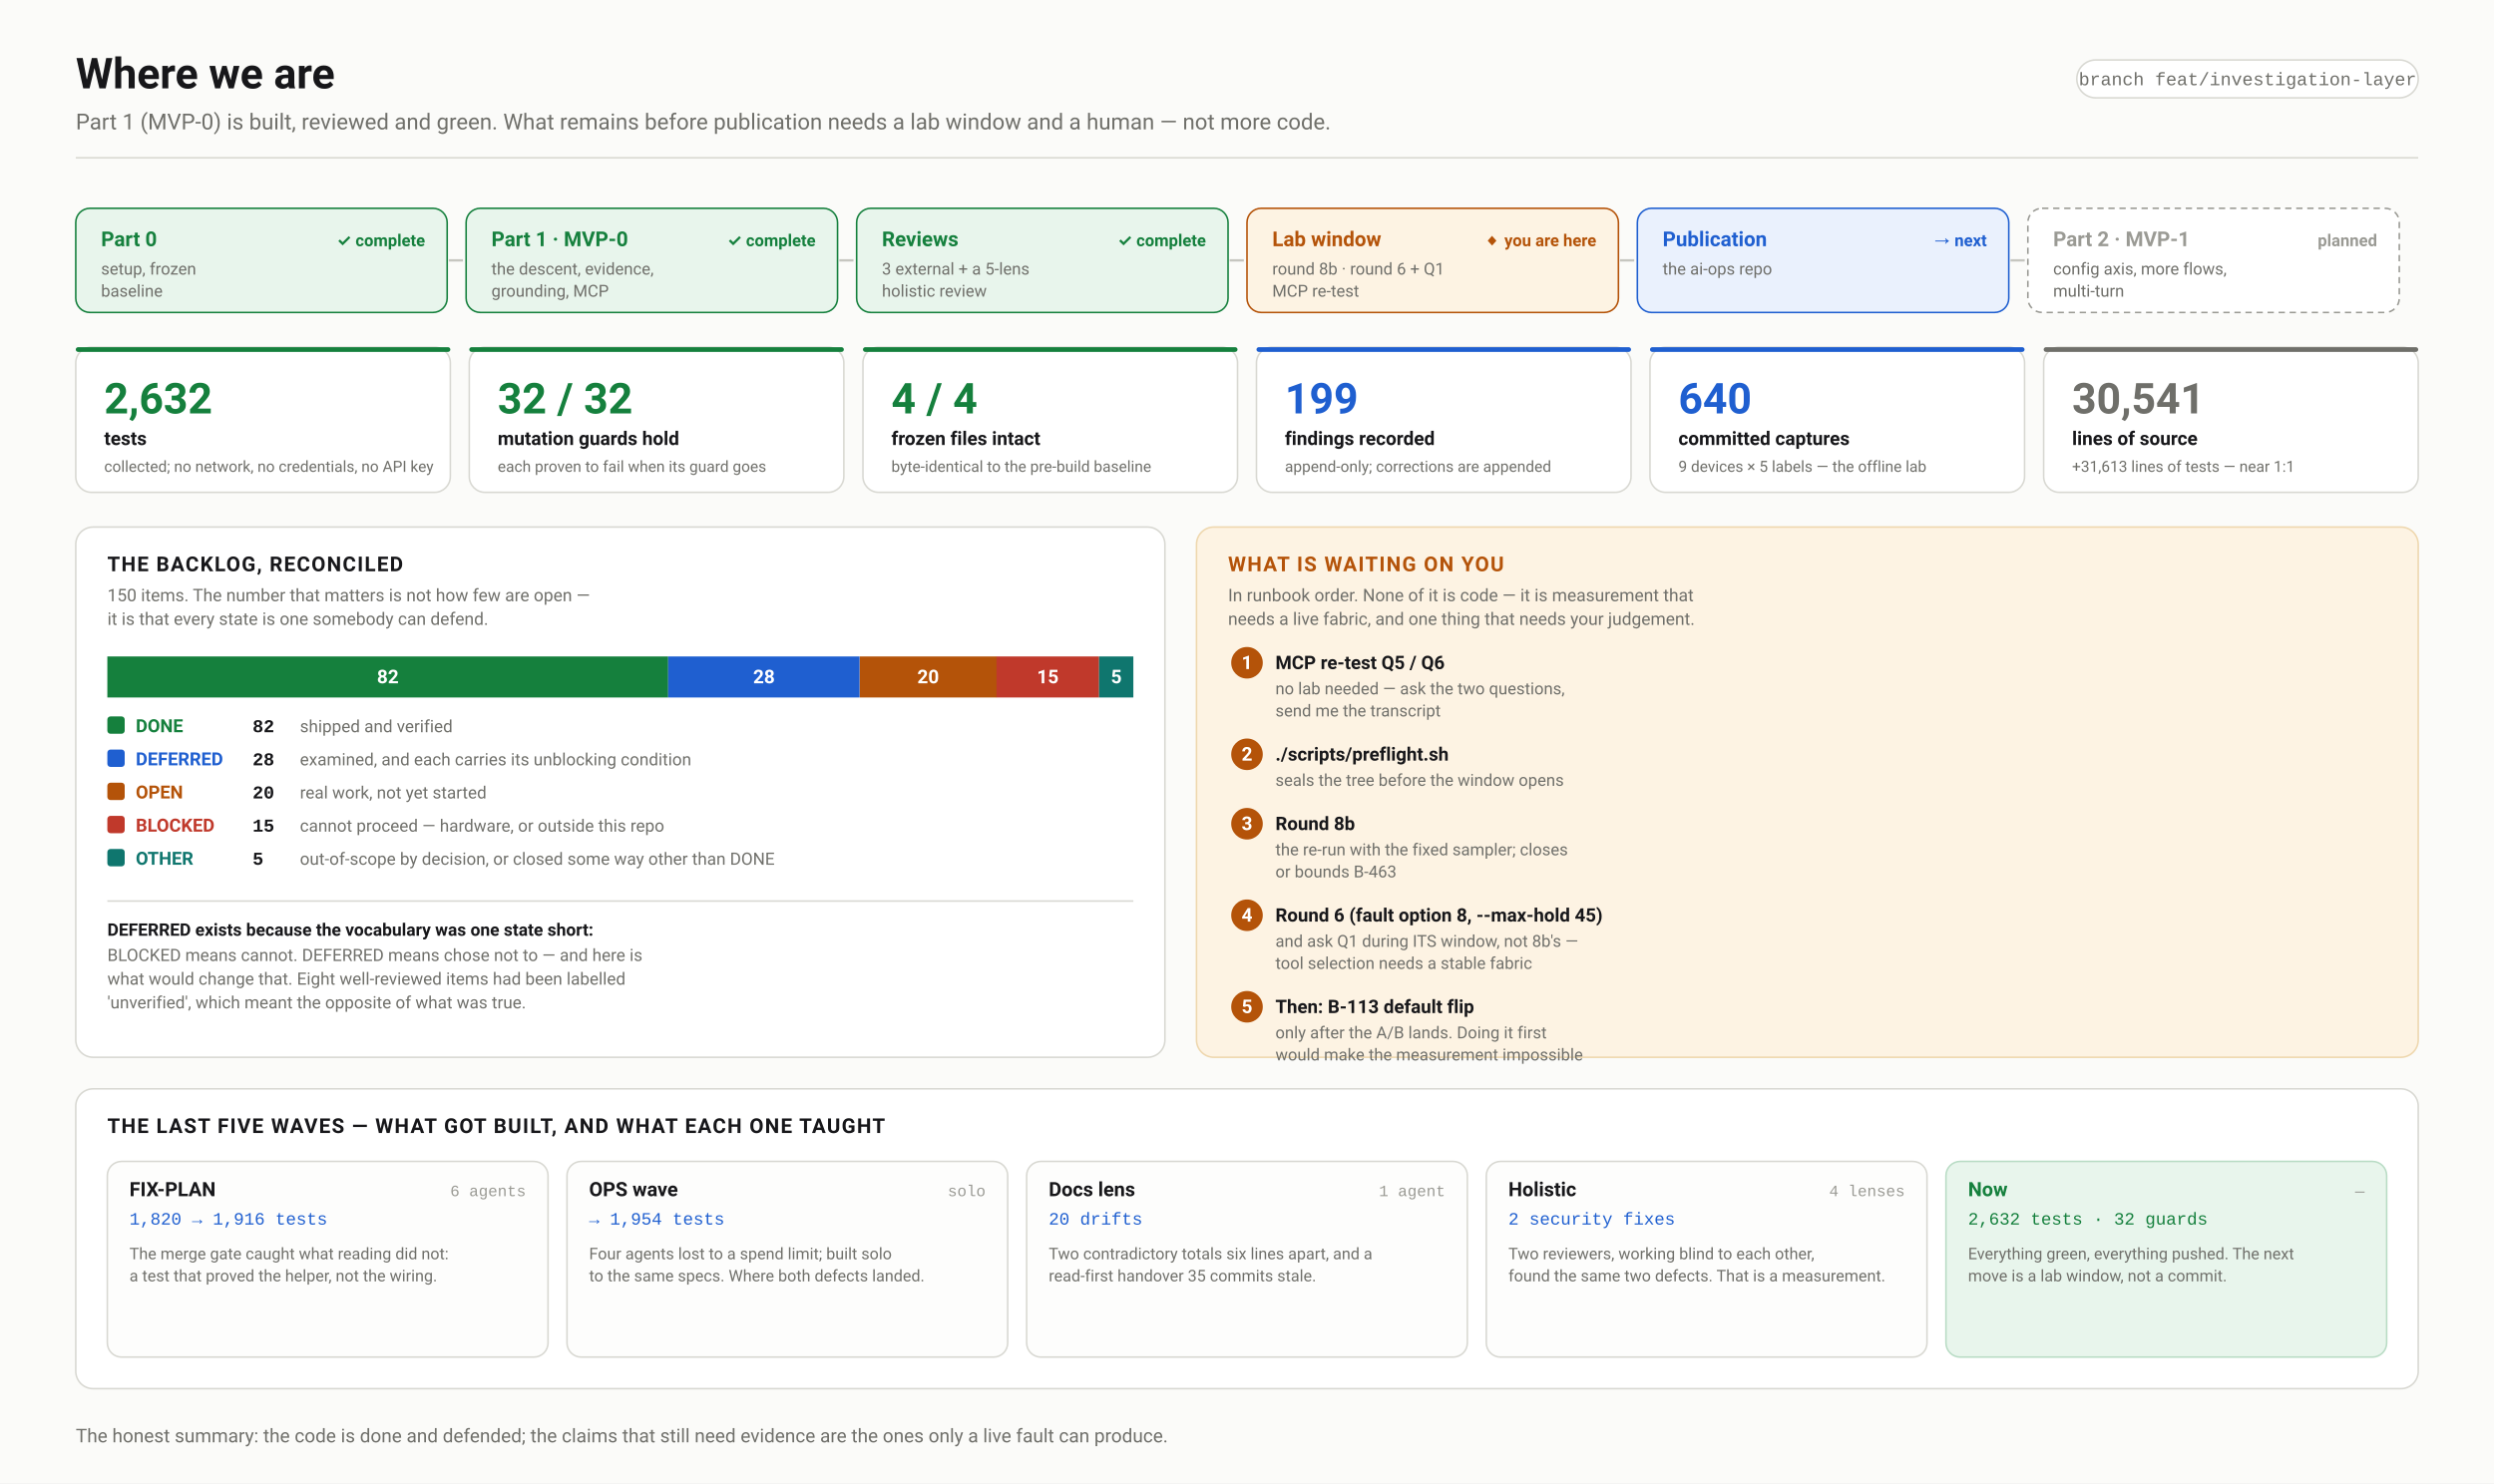
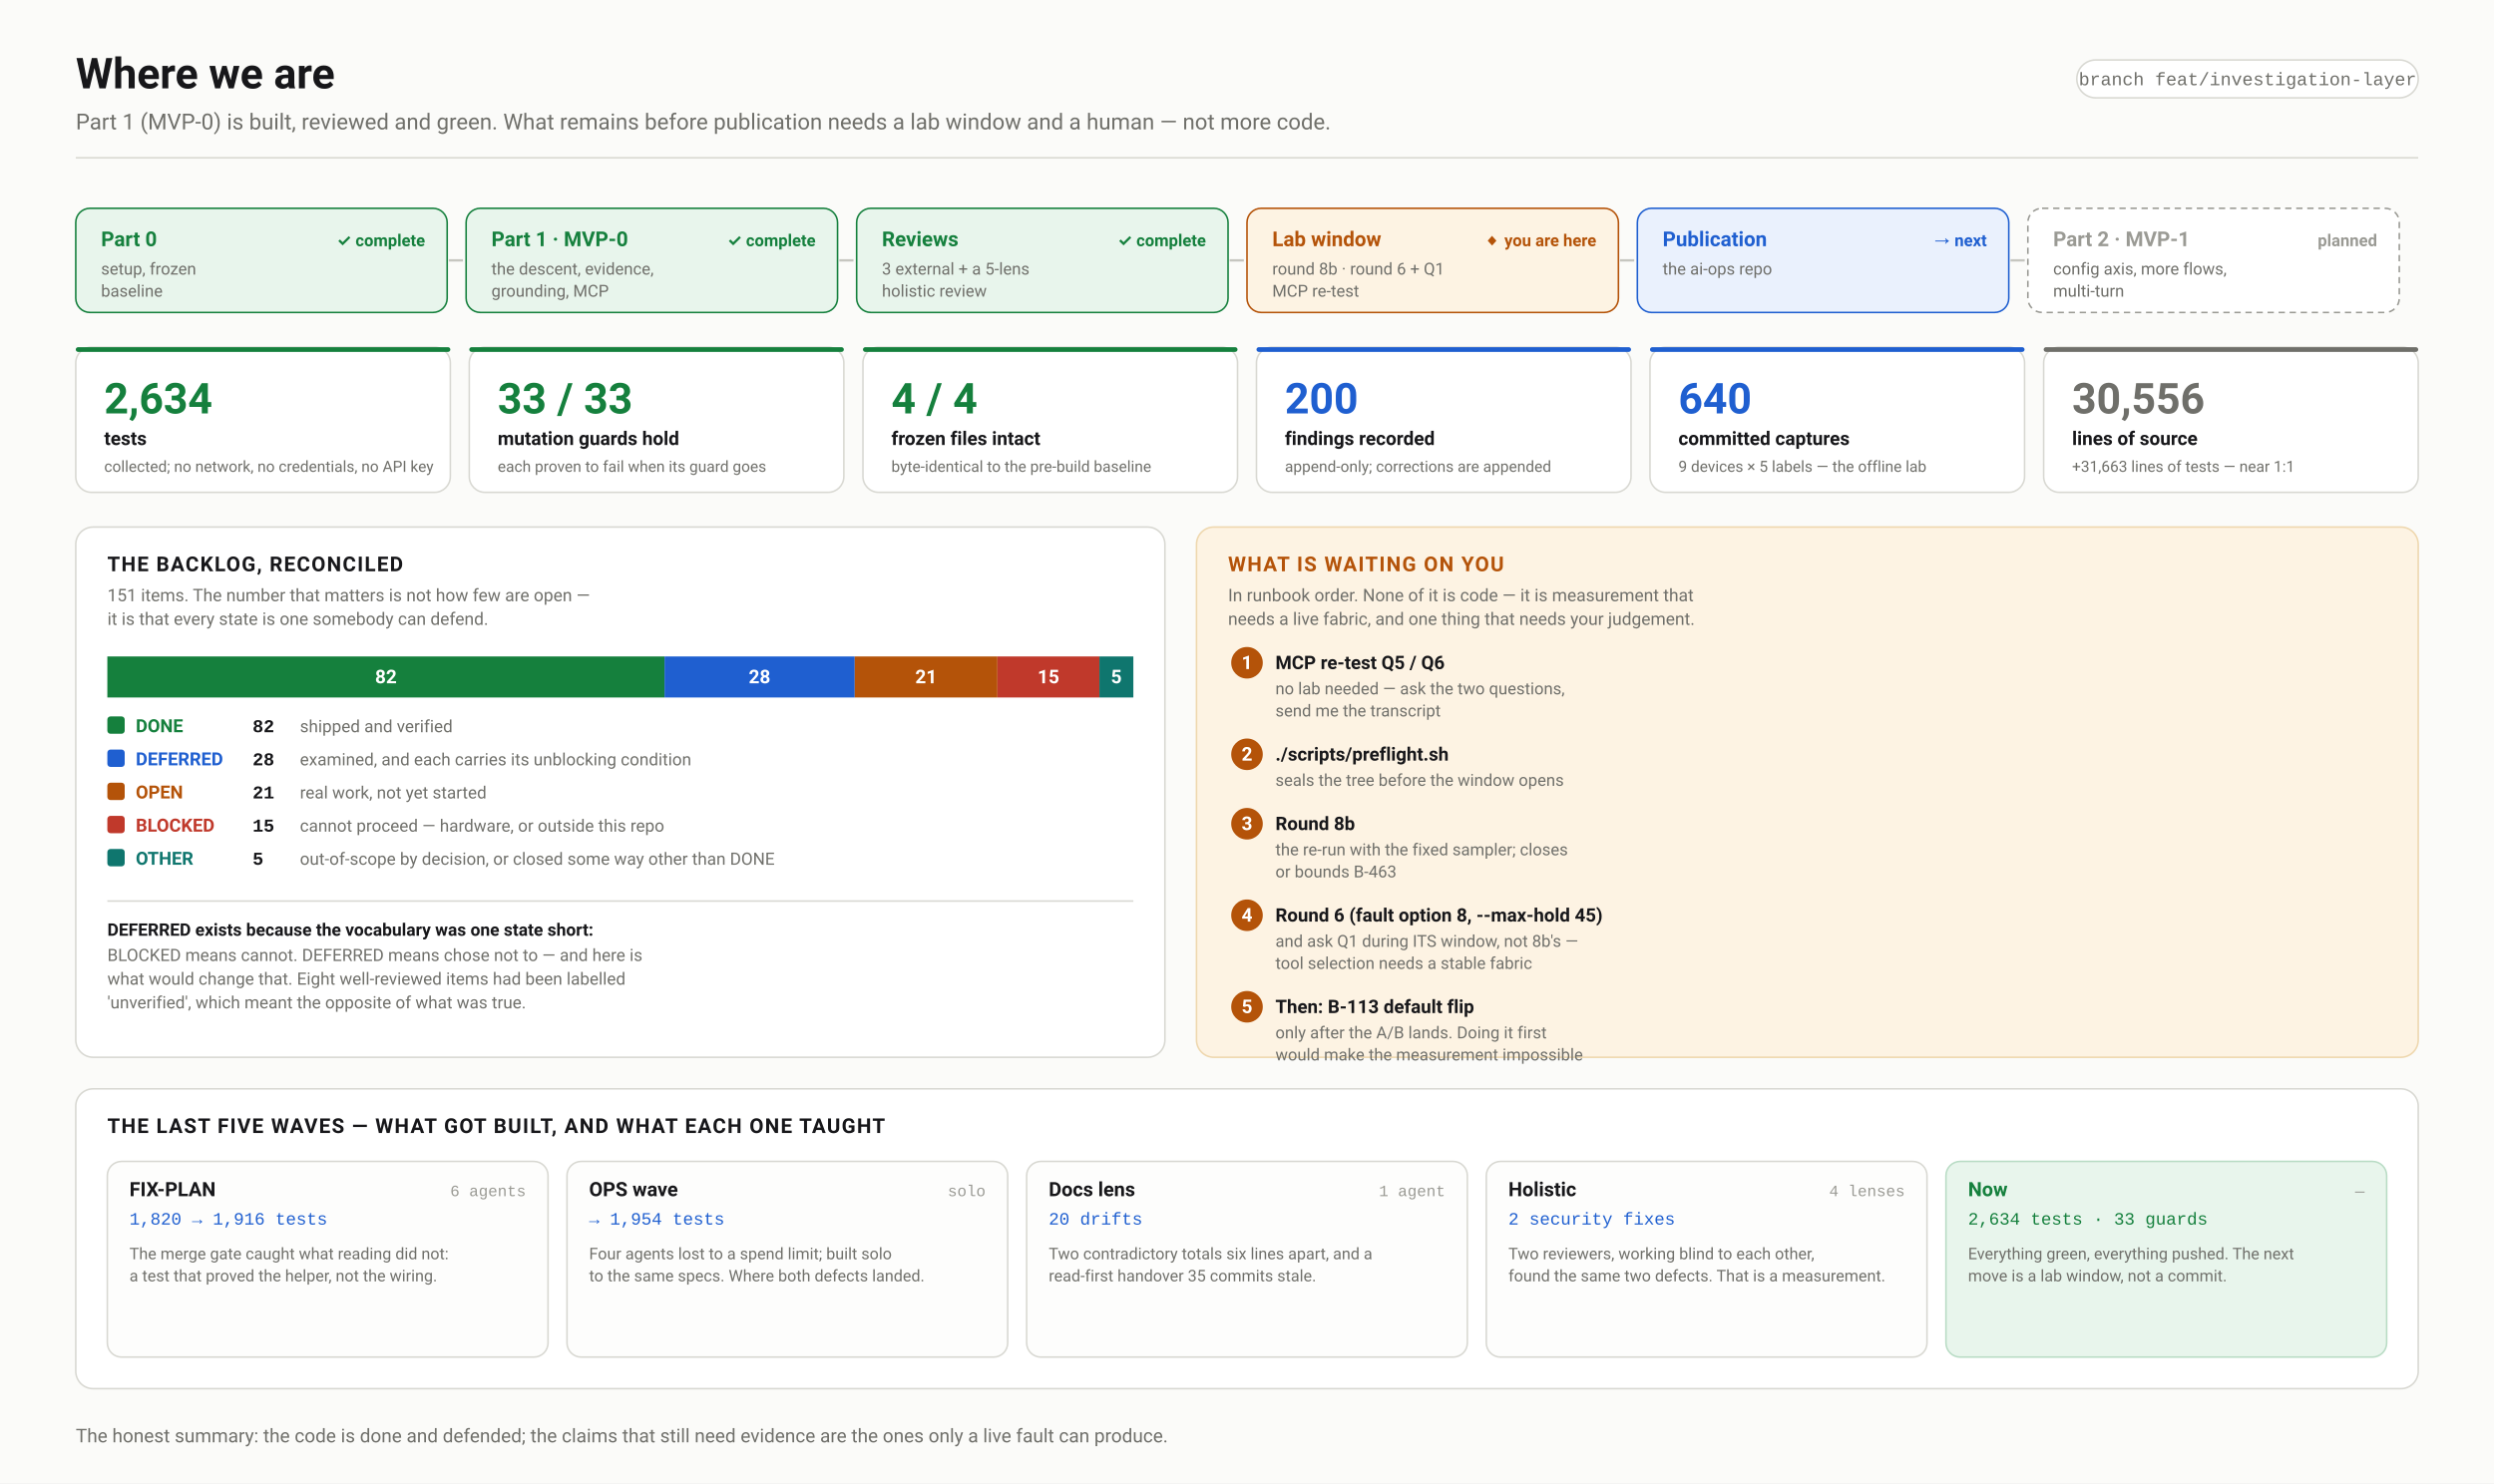
<svg xmlns="http://www.w3.org/2000/svg" width="1580" height="940" viewBox="0 0 1580 940" font-family="ui-sans-serif,-apple-system,'Segoe UI',Roboto,Helvetica,Arial,sans-serif">
  <defs>
    <marker id="arw" viewBox="0 0 10 10" refX="9" refY="5" markerWidth="6" markerHeight="6" orient="auto-start-reverse">
      <path d="M 0 0 L 10 5 L 0 10 z" fill="#6f6f6a" />
    </marker>
    <marker id="arwb" viewBox="0 0 10 10" refX="9" refY="5" markerWidth="6" markerHeight="6" orient="auto-start-reverse">
      <path d="M 0 0 L 10 5 L 0 10 z" fill="#1f5fd0" />
    </marker>
    <marker id="arwr" viewBox="0 0 10 10" refX="9" refY="5" markerWidth="6" markerHeight="6" orient="auto-start-reverse">
      <path d="M 0 0 L 10 5 L 0 10 z" fill="#c0392b" />
    </marker>
    <marker id="arwp" viewBox="0 0 10 10" refX="9" refY="5" markerWidth="6" markerHeight="6" orient="auto-start-reverse">
      <path d="M 0 0 L 10 5 L 0 10 z" fill="#6d28d9" />
    </marker>
    <marker id="arwg" viewBox="0 0 10 10" refX="9" refY="5" markerWidth="6" markerHeight="6" orient="auto-start-reverse">
      <path d="M 0 0 L 10 5 L 0 10 z" fill="#15803d" />
    </marker>
  </defs>
  <rect width="1580" height="940" fill="#fbfbf9" />
  <text x="48.0" y="56.0" font-family="ui-sans-serif,-apple-system,'Segoe UI',Roboto,Helvetica,Arial,sans-serif" font-size="27" font-weight="700" fill="#17171a" text-anchor="start">Where we are</text>
  <text x="48.0" y="82.0" font-family="ui-sans-serif,-apple-system,'Segoe UI',Roboto,Helvetica,Arial,sans-serif" font-size="14" font-weight="400" fill="#6f6f6a" text-anchor="start">Part 1 (MVP-0) is built, reviewed and green. What remains before publication needs a lab window and a human — not more code.</text>
  <rect x="1315.7" y="38.0" width="216.3" height="24.0" rx="12" fill="#fff" stroke="#d8d8d2" stroke-width="1" />
  <text x="1423.9" y="54.0" font-family="ui-monospace,'SF Mono',Menlo,Consolas,'Liberation Mono',monospace" font-size="11.5" font-weight="400" fill="#6f6f6a" text-anchor="middle">branch feat/investigation-layer</text>
  <line x1="48.0" y1="100.0" x2="1532.0" y2="100.0" stroke="#d8d8d2" stroke-width="1" />
  <rect x="48.0" y="132.0" width="235.3" height="66.0" rx="9" fill="#e8f5ec" stroke="#15803d" stroke-width="1" />
  <text x="64.0" y="156.0" font-family="ui-sans-serif,-apple-system,'Segoe UI',Roboto,Helvetica,Arial,sans-serif" font-size="13" font-weight="700" fill="#15803d" text-anchor="start">Part 0</text>
  <text x="64.0" y="174.0" font-family="ui-sans-serif,-apple-system,'Segoe UI',Roboto,Helvetica,Arial,sans-serif" font-size="10.5" font-weight="400" fill="#6f6f6a" text-anchor="start">setup, frozen</text>
  <text x="64.0" y="188.0" font-family="ui-sans-serif,-apple-system,'Segoe UI',Roboto,Helvetica,Arial,sans-serif" font-size="10.5" font-weight="400" fill="#6f6f6a" text-anchor="start">baseline</text>
  <text x="269.3" y="156.0" font-family="ui-sans-serif,-apple-system,'Segoe UI',Roboto,Helvetica,Arial,sans-serif" font-size="10.5" font-weight="700" fill="#15803d" text-anchor="end">✓ complete</text>
  <line x1="284.3" y1="165.0" x2="293.3" y2="165.0" stroke="#c6c6c0" stroke-width="1.5" />
  <rect x="295.3" y="132.0" width="235.3" height="66.0" rx="9" fill="#e8f5ec" stroke="#15803d" stroke-width="1" />
  <text x="311.3" y="156.0" font-family="ui-sans-serif,-apple-system,'Segoe UI',Roboto,Helvetica,Arial,sans-serif" font-size="13" font-weight="700" fill="#15803d" text-anchor="start">Part 1 · MVP-0</text>
  <text x="311.3" y="174.0" font-family="ui-sans-serif,-apple-system,'Segoe UI',Roboto,Helvetica,Arial,sans-serif" font-size="10.5" font-weight="400" fill="#6f6f6a" text-anchor="start">the descent, evidence,</text>
  <text x="311.3" y="188.0" font-family="ui-sans-serif,-apple-system,'Segoe UI',Roboto,Helvetica,Arial,sans-serif" font-size="10.5" font-weight="400" fill="#6f6f6a" text-anchor="start">grounding, MCP</text>
  <text x="516.7" y="156.0" font-family="ui-sans-serif,-apple-system,'Segoe UI',Roboto,Helvetica,Arial,sans-serif" font-size="10.5" font-weight="700" fill="#15803d" text-anchor="end">✓ complete</text>
  <line x1="531.7" y1="165.0" x2="540.7" y2="165.0" stroke="#c6c6c0" stroke-width="1.5" />
  <rect x="542.7" y="132.0" width="235.3" height="66.0" rx="9" fill="#e8f5ec" stroke="#15803d" stroke-width="1" />
  <text x="558.7" y="156.0" font-family="ui-sans-serif,-apple-system,'Segoe UI',Roboto,Helvetica,Arial,sans-serif" font-size="13" font-weight="700" fill="#15803d" text-anchor="start">Reviews</text>
  <text x="558.7" y="174.0" font-family="ui-sans-serif,-apple-system,'Segoe UI',Roboto,Helvetica,Arial,sans-serif" font-size="10.5" font-weight="400" fill="#6f6f6a" text-anchor="start">3 external + a 5-lens</text>
  <text x="558.7" y="188.0" font-family="ui-sans-serif,-apple-system,'Segoe UI',Roboto,Helvetica,Arial,sans-serif" font-size="10.5" font-weight="400" fill="#6f6f6a" text-anchor="start">holistic review</text>
  <text x="764.0" y="156.0" font-family="ui-sans-serif,-apple-system,'Segoe UI',Roboto,Helvetica,Arial,sans-serif" font-size="10.5" font-weight="700" fill="#15803d" text-anchor="end">✓ complete</text>
  <line x1="779.0" y1="165.0" x2="788.0" y2="165.0" stroke="#c6c6c0" stroke-width="1.5" />
  <rect x="790.0" y="132.0" width="235.3" height="66.0" rx="9" fill="#fdf3e3" stroke="#b45309" stroke-width="1" />
  <text x="806.0" y="156.0" font-family="ui-sans-serif,-apple-system,'Segoe UI',Roboto,Helvetica,Arial,sans-serif" font-size="13" font-weight="700" fill="#b45309" text-anchor="start">Lab window</text>
  <text x="806.0" y="174.0" font-family="ui-sans-serif,-apple-system,'Segoe UI',Roboto,Helvetica,Arial,sans-serif" font-size="10.5" font-weight="400" fill="#6f6f6a" text-anchor="start">round 8b · round 6 + Q1</text>
  <text x="806.0" y="188.0" font-family="ui-sans-serif,-apple-system,'Segoe UI',Roboto,Helvetica,Arial,sans-serif" font-size="10.5" font-weight="400" fill="#6f6f6a" text-anchor="start">MCP re-test</text>
  <text x="1011.3" y="156.0" font-family="ui-sans-serif,-apple-system,'Segoe UI',Roboto,Helvetica,Arial,sans-serif" font-size="10.5" font-weight="700" fill="#b45309" text-anchor="end">◆ you are here</text>
  <line x1="1026.3" y1="165.0" x2="1035.3" y2="165.0" stroke="#c6c6c0" stroke-width="1.5" />
  <rect x="1037.3" y="132.0" width="235.3" height="66.0" rx="9" fill="#eaf1fd" stroke="#1f5fd0" stroke-width="1" />
  <text x="1053.3" y="156.0" font-family="ui-sans-serif,-apple-system,'Segoe UI',Roboto,Helvetica,Arial,sans-serif" font-size="13" font-weight="700" fill="#1f5fd0" text-anchor="start">Publication</text>
  <text x="1053.3" y="174.0" font-family="ui-sans-serif,-apple-system,'Segoe UI',Roboto,Helvetica,Arial,sans-serif" font-size="10.5" font-weight="400" fill="#6f6f6a" text-anchor="start">the ai-ops repo</text>
  <text x="1258.7" y="156.0" font-family="ui-sans-serif,-apple-system,'Segoe UI',Roboto,Helvetica,Arial,sans-serif" font-size="10.5" font-weight="700" fill="#1f5fd0" text-anchor="end">→ next</text>
  <line x1="1273.7" y1="165.0" x2="1282.7" y2="165.0" stroke="#c6c6c0" stroke-width="1.5" />
  <rect x="1284.7" y="132.0" width="235.3" height="66.0" rx="9" fill="#ffffff" stroke="#9a9a94" stroke-width="1" stroke-dasharray="4 3" />
  <text x="1300.7" y="156.0" font-family="ui-sans-serif,-apple-system,'Segoe UI',Roboto,Helvetica,Arial,sans-serif" font-size="13" font-weight="700" fill="#9a9a94" text-anchor="start">Part 2 · MVP-1</text>
  <text x="1300.7" y="174.0" font-family="ui-sans-serif,-apple-system,'Segoe UI',Roboto,Helvetica,Arial,sans-serif" font-size="10.5" font-weight="400" fill="#6f6f6a" text-anchor="start">config axis, more flows,</text>
  <text x="1300.7" y="188.0" font-family="ui-sans-serif,-apple-system,'Segoe UI',Roboto,Helvetica,Arial,sans-serif" font-size="10.5" font-weight="400" fill="#6f6f6a" text-anchor="start">multi-turn</text>
  <text x="1506.0" y="156.0" font-family="ui-sans-serif,-apple-system,'Segoe UI',Roboto,Helvetica,Arial,sans-serif" font-size="10.5" font-weight="700" fill="#9a9a94" text-anchor="end">planned</text>
  <rect x="48.0" y="220.0" width="237.3" height="92.0" rx="10" fill="#ffffff" stroke="#d8d8d2" stroke-width="1" />
  <rect x="48.0" y="220.0" width="237.3" height="3.0" rx="1.5" fill="#15803d" stroke="none" stroke-width="1" />
-   <text x="66.0" y="262.0" font-family="ui-sans-serif,-apple-system,'Segoe UI',Roboto,Helvetica,Arial,sans-serif" font-size="27" font-weight="700" fill="#15803d" text-anchor="start">2,632</text>
+   <text x="66.0" y="262.0" font-family="ui-sans-serif,-apple-system,'Segoe UI',Roboto,Helvetica,Arial,sans-serif" font-size="27" font-weight="700" fill="#15803d" text-anchor="start">2,634</text>
  <text x="66.0" y="282.0" font-family="ui-sans-serif,-apple-system,'Segoe UI',Roboto,Helvetica,Arial,sans-serif" font-size="12" font-weight="600" fill="#17171a" text-anchor="start">tests</text>
  <text x="66.0" y="299.0" font-family="ui-sans-serif,-apple-system,'Segoe UI',Roboto,Helvetica,Arial,sans-serif" font-size="9.8" font-weight="400" fill="#6f6f6a" text-anchor="start">collected; no network, no credentials, no API key</text>
  <rect x="297.3" y="220.0" width="237.3" height="92.0" rx="10" fill="#ffffff" stroke="#d8d8d2" stroke-width="1" />
  <rect x="297.3" y="220.0" width="237.3" height="3.0" rx="1.5" fill="#15803d" stroke="none" stroke-width="1" />
-   <text x="315.3" y="262.0" font-family="ui-sans-serif,-apple-system,'Segoe UI',Roboto,Helvetica,Arial,sans-serif" font-size="27" font-weight="700" fill="#15803d" text-anchor="start">32 / 32</text>
+   <text x="315.3" y="262.0" font-family="ui-sans-serif,-apple-system,'Segoe UI',Roboto,Helvetica,Arial,sans-serif" font-size="27" font-weight="700" fill="#15803d" text-anchor="start">33 / 33</text>
  <text x="315.3" y="282.0" font-family="ui-sans-serif,-apple-system,'Segoe UI',Roboto,Helvetica,Arial,sans-serif" font-size="12" font-weight="600" fill="#17171a" text-anchor="start">mutation guards hold</text>
  <text x="315.3" y="299.0" font-family="ui-sans-serif,-apple-system,'Segoe UI',Roboto,Helvetica,Arial,sans-serif" font-size="9.8" font-weight="400" fill="#6f6f6a" text-anchor="start">each proven to fail when its guard goes</text>
  <rect x="546.7" y="220.0" width="237.3" height="92.0" rx="10" fill="#ffffff" stroke="#d8d8d2" stroke-width="1" />
  <rect x="546.7" y="220.0" width="237.3" height="3.0" rx="1.5" fill="#15803d" stroke="none" stroke-width="1" />
  <text x="564.7" y="262.0" font-family="ui-sans-serif,-apple-system,'Segoe UI',Roboto,Helvetica,Arial,sans-serif" font-size="27" font-weight="700" fill="#15803d" text-anchor="start">4 / 4</text>
  <text x="564.7" y="282.0" font-family="ui-sans-serif,-apple-system,'Segoe UI',Roboto,Helvetica,Arial,sans-serif" font-size="12" font-weight="600" fill="#17171a" text-anchor="start">frozen files intact</text>
  <text x="564.7" y="299.0" font-family="ui-sans-serif,-apple-system,'Segoe UI',Roboto,Helvetica,Arial,sans-serif" font-size="9.8" font-weight="400" fill="#6f6f6a" text-anchor="start">byte-identical to the pre-build baseline</text>
  <rect x="796.0" y="220.0" width="237.3" height="92.0" rx="10" fill="#ffffff" stroke="#d8d8d2" stroke-width="1" />
  <rect x="796.0" y="220.0" width="237.3" height="3.0" rx="1.5" fill="#1f5fd0" stroke="none" stroke-width="1" />
-   <text x="814.0" y="262.0" font-family="ui-sans-serif,-apple-system,'Segoe UI',Roboto,Helvetica,Arial,sans-serif" font-size="27" font-weight="700" fill="#1f5fd0" text-anchor="start">199</text>
+   <text x="814.0" y="262.0" font-family="ui-sans-serif,-apple-system,'Segoe UI',Roboto,Helvetica,Arial,sans-serif" font-size="27" font-weight="700" fill="#1f5fd0" text-anchor="start">200</text>
  <text x="814.0" y="282.0" font-family="ui-sans-serif,-apple-system,'Segoe UI',Roboto,Helvetica,Arial,sans-serif" font-size="12" font-weight="600" fill="#17171a" text-anchor="start">findings recorded</text>
  <text x="814.0" y="299.0" font-family="ui-sans-serif,-apple-system,'Segoe UI',Roboto,Helvetica,Arial,sans-serif" font-size="9.8" font-weight="400" fill="#6f6f6a" text-anchor="start">append-only; corrections are appended</text>
  <rect x="1045.3" y="220.0" width="237.3" height="92.0" rx="10" fill="#ffffff" stroke="#d8d8d2" stroke-width="1" />
  <rect x="1045.3" y="220.0" width="237.3" height="3.0" rx="1.5" fill="#1f5fd0" stroke="none" stroke-width="1" />
  <text x="1063.3" y="262.0" font-family="ui-sans-serif,-apple-system,'Segoe UI',Roboto,Helvetica,Arial,sans-serif" font-size="27" font-weight="700" fill="#1f5fd0" text-anchor="start">640</text>
  <text x="1063.3" y="282.0" font-family="ui-sans-serif,-apple-system,'Segoe UI',Roboto,Helvetica,Arial,sans-serif" font-size="12" font-weight="600" fill="#17171a" text-anchor="start">committed captures</text>
  <text x="1063.3" y="299.0" font-family="ui-sans-serif,-apple-system,'Segoe UI',Roboto,Helvetica,Arial,sans-serif" font-size="9.8" font-weight="400" fill="#6f6f6a" text-anchor="start">9 devices × 5 labels — the offline lab</text>
  <rect x="1294.7" y="220.0" width="237.3" height="92.0" rx="10" fill="#ffffff" stroke="#d8d8d2" stroke-width="1" />
  <rect x="1294.7" y="220.0" width="237.3" height="3.0" rx="1.5" fill="#6f6f6a" stroke="none" stroke-width="1" />
-   <text x="1312.7" y="262.0" font-family="ui-sans-serif,-apple-system,'Segoe UI',Roboto,Helvetica,Arial,sans-serif" font-size="27" font-weight="700" fill="#6f6f6a" text-anchor="start">30,541</text>
+   <text x="1312.7" y="262.0" font-family="ui-sans-serif,-apple-system,'Segoe UI',Roboto,Helvetica,Arial,sans-serif" font-size="27" font-weight="700" fill="#6f6f6a" text-anchor="start">30,556</text>
  <text x="1312.7" y="282.0" font-family="ui-sans-serif,-apple-system,'Segoe UI',Roboto,Helvetica,Arial,sans-serif" font-size="12" font-weight="600" fill="#17171a" text-anchor="start">lines of source</text>
-   <text x="1312.7" y="299.0" font-family="ui-sans-serif,-apple-system,'Segoe UI',Roboto,Helvetica,Arial,sans-serif" font-size="9.8" font-weight="400" fill="#6f6f6a" text-anchor="start">+31,613 lines of tests — near 1:1</text>
+   <text x="1312.7" y="299.0" font-family="ui-sans-serif,-apple-system,'Segoe UI',Roboto,Helvetica,Arial,sans-serif" font-size="9.8" font-weight="400" fill="#6f6f6a" text-anchor="start">+31,663 lines of tests — near 1:1</text>
  <rect x="48.0" y="334.0" width="690.0" height="336.0" rx="11" fill="#ffffff" stroke="#d8d8d2" stroke-width="1" />
  <text x="68.0" y="362.0" font-family="ui-sans-serif,-apple-system,'Segoe UI',Roboto,Helvetica,Arial,sans-serif" font-size="13" font-weight="700" fill="#17171a" text-anchor="start" letter-spacing="0.8">THE BACKLOG, RECONCILED</text>
-   <text x="68.0" y="381.0" font-family="ui-sans-serif,-apple-system,'Segoe UI',Roboto,Helvetica,Arial,sans-serif" font-size="11" font-weight="400" fill="#6f6f6a" text-anchor="start">150 items. The number that matters is not how few are open —</text>
+   <text x="68.0" y="381.0" font-family="ui-sans-serif,-apple-system,'Segoe UI',Roboto,Helvetica,Arial,sans-serif" font-size="11" font-weight="400" fill="#6f6f6a" text-anchor="start">151 items. The number that matters is not how few are open —</text>
  <text x="68.0" y="396.0" font-family="ui-sans-serif,-apple-system,'Segoe UI',Roboto,Helvetica,Arial,sans-serif" font-size="11" font-weight="400" fill="#6f6f6a" text-anchor="start">it is that every state is one somebody can defend.</text>
-   <rect x="68.0" y="416.0" width="355.3" height="26.0" rx="0" fill="#15803d" stroke="none" stroke-width="1" />
-   <text x="245.7" y="433.0" font-family="ui-sans-serif,-apple-system,'Segoe UI',Roboto,Helvetica,Arial,sans-serif" font-size="12" font-weight="700" fill="#fff" text-anchor="middle">82</text>
-   <rect x="423.3" y="416.0" width="121.3" height="26.0" rx="0" fill="#1f5fd0" stroke="none" stroke-width="1" />
-   <text x="484.0" y="433.0" font-family="ui-sans-serif,-apple-system,'Segoe UI',Roboto,Helvetica,Arial,sans-serif" font-size="12" font-weight="700" fill="#fff" text-anchor="middle">28</text>
-   <rect x="544.7" y="416.0" width="86.7" height="26.0" rx="0" fill="#b45309" stroke="none" stroke-width="1" />
-   <text x="588.0" y="433.0" font-family="ui-sans-serif,-apple-system,'Segoe UI',Roboto,Helvetica,Arial,sans-serif" font-size="12" font-weight="700" fill="#fff" text-anchor="middle">20</text>
-   <rect x="631.3" y="416.0" width="65.0" height="26.0" rx="0" fill="#c0392b" stroke="none" stroke-width="1" />
-   <text x="663.8" y="433.0" font-family="ui-sans-serif,-apple-system,'Segoe UI',Roboto,Helvetica,Arial,sans-serif" font-size="12" font-weight="700" fill="#fff" text-anchor="middle">15</text>
-   <rect x="696.3" y="416.0" width="21.7" height="26.0" rx="0" fill="#0f766e" stroke="none" stroke-width="1" />
+   <rect x="68.0" y="416.0" width="353.0" height="26.0" rx="0" fill="#15803d" stroke="none" stroke-width="1" />
+   <text x="244.5" y="433.0" font-family="ui-sans-serif,-apple-system,'Segoe UI',Roboto,Helvetica,Arial,sans-serif" font-size="12" font-weight="700" fill="#fff" text-anchor="middle">82</text>
+   <rect x="421.0" y="416.0" width="120.5" height="26.0" rx="0" fill="#1f5fd0" stroke="none" stroke-width="1" />
+   <text x="481.2" y="433.0" font-family="ui-sans-serif,-apple-system,'Segoe UI',Roboto,Helvetica,Arial,sans-serif" font-size="12" font-weight="700" fill="#fff" text-anchor="middle">28</text>
+   <rect x="541.5" y="416.0" width="90.4" height="26.0" rx="0" fill="#b45309" stroke="none" stroke-width="1" />
+   <text x="586.7" y="433.0" font-family="ui-sans-serif,-apple-system,'Segoe UI',Roboto,Helvetica,Arial,sans-serif" font-size="12" font-weight="700" fill="#fff" text-anchor="middle">21</text>
+   <rect x="631.9" y="416.0" width="64.6" height="26.0" rx="0" fill="#c0392b" stroke="none" stroke-width="1" />
+   <text x="664.2" y="433.0" font-family="ui-sans-serif,-apple-system,'Segoe UI',Roboto,Helvetica,Arial,sans-serif" font-size="12" font-weight="700" fill="#fff" text-anchor="middle">15</text>
+   <rect x="696.5" y="416.0" width="21.5" height="26.0" rx="0" fill="#0f766e" stroke="none" stroke-width="1" />
  <text x="707.2" y="433.0" font-family="ui-sans-serif,-apple-system,'Segoe UI',Roboto,Helvetica,Arial,sans-serif" font-size="12" font-weight="700" fill="#fff" text-anchor="middle">5</text>
  <rect x="68.0" y="416.0" width="650.0" height="26.0" rx="0" fill="none" stroke="#ffffff" stroke-width="0" />
  <rect x="68.0" y="454.0" width="11.0" height="11.0" rx="2" fill="#15803d" stroke="none" stroke-width="1" />
  <text x="86.0" y="464.0" font-family="ui-sans-serif,-apple-system,'Segoe UI',Roboto,Helvetica,Arial,sans-serif" font-size="11.5" font-weight="650" fill="#15803d" text-anchor="start">DONE</text>
  <text x="160.0" y="464.0" font-family="ui-monospace,'SF Mono',Menlo,Consolas,'Liberation Mono',monospace" font-size="11.5" font-weight="700" fill="#17171a" text-anchor="start">82</text>
  <text x="190.0" y="464.0" font-family="ui-sans-serif,-apple-system,'Segoe UI',Roboto,Helvetica,Arial,sans-serif" font-size="10.8" font-weight="400" fill="#6f6f6a" text-anchor="start">shipped and verified</text>
  <rect x="68.0" y="475.0" width="11.0" height="11.0" rx="2" fill="#1f5fd0" stroke="none" stroke-width="1" />
  <text x="86.0" y="485.0" font-family="ui-sans-serif,-apple-system,'Segoe UI',Roboto,Helvetica,Arial,sans-serif" font-size="11.5" font-weight="650" fill="#1f5fd0" text-anchor="start">DEFERRED</text>
  <text x="160.0" y="485.0" font-family="ui-monospace,'SF Mono',Menlo,Consolas,'Liberation Mono',monospace" font-size="11.5" font-weight="700" fill="#17171a" text-anchor="start">28</text>
  <text x="190.0" y="485.0" font-family="ui-sans-serif,-apple-system,'Segoe UI',Roboto,Helvetica,Arial,sans-serif" font-size="10.8" font-weight="400" fill="#6f6f6a" text-anchor="start">examined, and each carries its unblocking condition</text>
  <rect x="68.0" y="496.0" width="11.0" height="11.0" rx="2" fill="#b45309" stroke="none" stroke-width="1" />
  <text x="86.0" y="506.0" font-family="ui-sans-serif,-apple-system,'Segoe UI',Roboto,Helvetica,Arial,sans-serif" font-size="11.5" font-weight="650" fill="#b45309" text-anchor="start">OPEN</text>
-   <text x="160.0" y="506.0" font-family="ui-monospace,'SF Mono',Menlo,Consolas,'Liberation Mono',monospace" font-size="11.5" font-weight="700" fill="#17171a" text-anchor="start">20</text>
+   <text x="160.0" y="506.0" font-family="ui-monospace,'SF Mono',Menlo,Consolas,'Liberation Mono',monospace" font-size="11.5" font-weight="700" fill="#17171a" text-anchor="start">21</text>
  <text x="190.0" y="506.0" font-family="ui-sans-serif,-apple-system,'Segoe UI',Roboto,Helvetica,Arial,sans-serif" font-size="10.8" font-weight="400" fill="#6f6f6a" text-anchor="start">real work, not yet started</text>
  <rect x="68.0" y="517.0" width="11.0" height="11.0" rx="2" fill="#c0392b" stroke="none" stroke-width="1" />
  <text x="86.0" y="527.0" font-family="ui-sans-serif,-apple-system,'Segoe UI',Roboto,Helvetica,Arial,sans-serif" font-size="11.5" font-weight="650" fill="#c0392b" text-anchor="start">BLOCKED</text>
  <text x="160.0" y="527.0" font-family="ui-monospace,'SF Mono',Menlo,Consolas,'Liberation Mono',monospace" font-size="11.5" font-weight="700" fill="#17171a" text-anchor="start">15</text>
  <text x="190.0" y="527.0" font-family="ui-sans-serif,-apple-system,'Segoe UI',Roboto,Helvetica,Arial,sans-serif" font-size="10.8" font-weight="400" fill="#6f6f6a" text-anchor="start">cannot proceed — hardware, or outside this repo</text>
  <rect x="68.0" y="538.0" width="11.0" height="11.0" rx="2" fill="#0f766e" stroke="none" stroke-width="1" />
  <text x="86.0" y="548.0" font-family="ui-sans-serif,-apple-system,'Segoe UI',Roboto,Helvetica,Arial,sans-serif" font-size="11.5" font-weight="650" fill="#0f766e" text-anchor="start">OTHER</text>
  <text x="160.0" y="548.0" font-family="ui-monospace,'SF Mono',Menlo,Consolas,'Liberation Mono',monospace" font-size="11.5" font-weight="700" fill="#17171a" text-anchor="start">5</text>
  <text x="190.0" y="548.0" font-family="ui-sans-serif,-apple-system,'Segoe UI',Roboto,Helvetica,Arial,sans-serif" font-size="10.8" font-weight="400" fill="#6f6f6a" text-anchor="start">out-of-scope by decision, or closed some way other than DONE</text>
  <line x1="68.0" y1="571.0" x2="718.0" y2="571.0" stroke="#d8d8d2" stroke-width="1" />
  <text x="68.0" y="593.0" font-family="ui-sans-serif,-apple-system,'Segoe UI',Roboto,Helvetica,Arial,sans-serif" font-size="11" font-weight="600" fill="#17171a" text-anchor="start">DEFERRED exists because the vocabulary was one state short:</text>
  <text x="68.0" y="609.0" font-family="ui-sans-serif,-apple-system,'Segoe UI',Roboto,Helvetica,Arial,sans-serif" font-size="10.8" font-weight="400" fill="#6f6f6a" text-anchor="start">BLOCKED means cannot. DEFERRED means chose not to — and here is</text>
  <text x="68.0" y="624.0" font-family="ui-sans-serif,-apple-system,'Segoe UI',Roboto,Helvetica,Arial,sans-serif" font-size="10.8" font-weight="400" fill="#6f6f6a" text-anchor="start">what would change that. Eight well-reviewed items had been labelled</text>
  <text x="68.0" y="639.0" font-family="ui-sans-serif,-apple-system,'Segoe UI',Roboto,Helvetica,Arial,sans-serif" font-size="10.8" font-weight="400" fill="#6f6f6a" text-anchor="start">'unverified', which meant the opposite of what was true.</text>
  <rect x="758.0" y="334.0" width="774.0" height="336.0" rx="11" fill="#fdf3e3" stroke="#eed7ae" stroke-width="1" />
  <text x="778.0" y="362.0" font-family="ui-sans-serif,-apple-system,'Segoe UI',Roboto,Helvetica,Arial,sans-serif" font-size="13" font-weight="700" fill="#b45309" text-anchor="start" letter-spacing="0.8">WHAT IS WAITING ON YOU</text>
  <text x="778.0" y="381.0" font-family="ui-sans-serif,-apple-system,'Segoe UI',Roboto,Helvetica,Arial,sans-serif" font-size="11" font-weight="400" fill="#6f6f6a" text-anchor="start">In runbook order. None of it is code — it is measurement that</text>
  <text x="778.0" y="396.0" font-family="ui-sans-serif,-apple-system,'Segoe UI',Roboto,Helvetica,Arial,sans-serif" font-size="11" font-weight="400" fill="#6f6f6a" text-anchor="start">needs a live fabric, and one thing that needs your judgement.</text>
  <circle cx="790.0" cy="420.0" r="10" fill="#b45309" />
  <text x="790.0" y="424.0" font-family="ui-sans-serif,-apple-system,'Segoe UI',Roboto,Helvetica,Arial,sans-serif" font-size="12" font-weight="700" fill="#fff" text-anchor="middle">1</text>
  <text x="808.0" y="424.0" font-family="ui-sans-serif,-apple-system,'Segoe UI',Roboto,Helvetica,Arial,sans-serif" font-size="11.8" font-weight="650" fill="#17171a" text-anchor="start">MCP re-test Q5 / Q6</text>
  <text x="808.0" y="440.0" font-family="ui-sans-serif,-apple-system,'Segoe UI',Roboto,Helvetica,Arial,sans-serif" font-size="10.5" font-weight="400" fill="#6f6f6a" text-anchor="start">no lab needed — ask the two questions,</text>
  <text x="808.0" y="454.0" font-family="ui-sans-serif,-apple-system,'Segoe UI',Roboto,Helvetica,Arial,sans-serif" font-size="10.5" font-weight="400" fill="#6f6f6a" text-anchor="start">send me the transcript</text>
  <circle cx="790.0" cy="478.0" r="10" fill="#b45309" />
  <text x="790.0" y="482.0" font-family="ui-sans-serif,-apple-system,'Segoe UI',Roboto,Helvetica,Arial,sans-serif" font-size="12" font-weight="700" fill="#fff" text-anchor="middle">2</text>
  <text x="808.0" y="482.0" font-family="ui-sans-serif,-apple-system,'Segoe UI',Roboto,Helvetica,Arial,sans-serif" font-size="11.8" font-weight="650" fill="#17171a" text-anchor="start">./scripts/preflight.sh</text>
  <text x="808.0" y="498.0" font-family="ui-sans-serif,-apple-system,'Segoe UI',Roboto,Helvetica,Arial,sans-serif" font-size="10.5" font-weight="400" fill="#6f6f6a" text-anchor="start">seals the tree before the window opens</text>
  <circle cx="790.0" cy="522.0" r="10" fill="#b45309" />
  <text x="790.0" y="526.0" font-family="ui-sans-serif,-apple-system,'Segoe UI',Roboto,Helvetica,Arial,sans-serif" font-size="12" font-weight="700" fill="#fff" text-anchor="middle">3</text>
  <text x="808.0" y="526.0" font-family="ui-sans-serif,-apple-system,'Segoe UI',Roboto,Helvetica,Arial,sans-serif" font-size="11.8" font-weight="650" fill="#17171a" text-anchor="start">Round 8b</text>
  <text x="808.0" y="542.0" font-family="ui-sans-serif,-apple-system,'Segoe UI',Roboto,Helvetica,Arial,sans-serif" font-size="10.5" font-weight="400" fill="#6f6f6a" text-anchor="start">the re-run with the fixed sampler; closes</text>
  <text x="808.0" y="556.0" font-family="ui-sans-serif,-apple-system,'Segoe UI',Roboto,Helvetica,Arial,sans-serif" font-size="10.5" font-weight="400" fill="#6f6f6a" text-anchor="start">or bounds B-463</text>
  <circle cx="790.0" cy="580.0" r="10" fill="#b45309" />
  <text x="790.0" y="584.0" font-family="ui-sans-serif,-apple-system,'Segoe UI',Roboto,Helvetica,Arial,sans-serif" font-size="12" font-weight="700" fill="#fff" text-anchor="middle">4</text>
  <text x="808.0" y="584.0" font-family="ui-sans-serif,-apple-system,'Segoe UI',Roboto,Helvetica,Arial,sans-serif" font-size="11.8" font-weight="650" fill="#17171a" text-anchor="start">Round 6 (fault option 8, --max-hold 45)</text>
  <text x="808.0" y="600.0" font-family="ui-sans-serif,-apple-system,'Segoe UI',Roboto,Helvetica,Arial,sans-serif" font-size="10.5" font-weight="400" fill="#6f6f6a" text-anchor="start">and ask Q1 during ITS window, not 8b's —</text>
  <text x="808.0" y="614.0" font-family="ui-sans-serif,-apple-system,'Segoe UI',Roboto,Helvetica,Arial,sans-serif" font-size="10.5" font-weight="400" fill="#6f6f6a" text-anchor="start">tool selection needs a stable fabric</text>
  <circle cx="790.0" cy="638.0" r="10" fill="#b45309" />
  <text x="790.0" y="642.0" font-family="ui-sans-serif,-apple-system,'Segoe UI',Roboto,Helvetica,Arial,sans-serif" font-size="12" font-weight="700" fill="#fff" text-anchor="middle">5</text>
  <text x="808.0" y="642.0" font-family="ui-sans-serif,-apple-system,'Segoe UI',Roboto,Helvetica,Arial,sans-serif" font-size="11.8" font-weight="650" fill="#17171a" text-anchor="start">Then: B-113 default flip</text>
  <text x="808.0" y="658.0" font-family="ui-sans-serif,-apple-system,'Segoe UI',Roboto,Helvetica,Arial,sans-serif" font-size="10.5" font-weight="400" fill="#6f6f6a" text-anchor="start">only after the A/B lands. Doing it first</text>
  <text x="808.0" y="672.0" font-family="ui-sans-serif,-apple-system,'Segoe UI',Roboto,Helvetica,Arial,sans-serif" font-size="10.5" font-weight="400" fill="#6f6f6a" text-anchor="start">would make the measurement impossible</text>
  <rect x="48.0" y="690.0" width="1484.0" height="190.0" rx="11" fill="#ffffff" stroke="#d8d8d2" stroke-width="1" />
  <text x="68.0" y="718.0" font-family="ui-sans-serif,-apple-system,'Segoe UI',Roboto,Helvetica,Arial,sans-serif" font-size="13" font-weight="700" fill="#17171a" text-anchor="start" letter-spacing="0.8">THE LAST FIVE WAVES — WHAT GOT BUILT, AND WHAT EACH ONE TAUGHT</text>
  <rect x="68.0" y="736.0" width="279.2" height="124.0" rx="9" fill="#fdfdfc" stroke="#d8d8d2" stroke-width="1" />
  <text x="82.0" y="758.0" font-family="ui-sans-serif,-apple-system,'Segoe UI',Roboto,Helvetica,Arial,sans-serif" font-size="12.5" font-weight="700" fill="#17171a" text-anchor="start">FIX-PLAN</text>
  <text x="333.2" y="758.0" font-family="ui-monospace,'SF Mono',Menlo,Consolas,'Liberation Mono',monospace" font-size="10" font-weight="400" fill="#9a9a94" text-anchor="end">6 agents</text>
  <text x="82.0" y="776.0" font-family="ui-monospace,'SF Mono',Menlo,Consolas,'Liberation Mono',monospace" font-size="11" font-weight="400" fill="#1f5fd0" text-anchor="start">1,820 → 1,916 tests</text>
  <text x="82.0" y="798.0" font-family="ui-sans-serif,-apple-system,'Segoe UI',Roboto,Helvetica,Arial,sans-serif" font-size="10.2" font-weight="400" fill="#6f6f6a" text-anchor="start">The merge gate caught what reading did not:</text>
  <text x="82.0" y="812.0" font-family="ui-sans-serif,-apple-system,'Segoe UI',Roboto,Helvetica,Arial,sans-serif" font-size="10.2" font-weight="400" fill="#6f6f6a" text-anchor="start">a test that proved the helper, not the wiring.</text>
  <rect x="359.2" y="736.0" width="279.2" height="124.0" rx="9" fill="#fdfdfc" stroke="#d8d8d2" stroke-width="1" />
  <text x="373.2" y="758.0" font-family="ui-sans-serif,-apple-system,'Segoe UI',Roboto,Helvetica,Arial,sans-serif" font-size="12.5" font-weight="700" fill="#17171a" text-anchor="start">OPS wave</text>
  <text x="624.4" y="758.0" font-family="ui-monospace,'SF Mono',Menlo,Consolas,'Liberation Mono',monospace" font-size="10" font-weight="400" fill="#9a9a94" text-anchor="end">solo</text>
  <text x="373.2" y="776.0" font-family="ui-monospace,'SF Mono',Menlo,Consolas,'Liberation Mono',monospace" font-size="11" font-weight="400" fill="#1f5fd0" text-anchor="start">→ 1,954 tests</text>
  <text x="373.2" y="798.0" font-family="ui-sans-serif,-apple-system,'Segoe UI',Roboto,Helvetica,Arial,sans-serif" font-size="10.2" font-weight="400" fill="#6f6f6a" text-anchor="start">Four agents lost to a spend limit; built solo</text>
  <text x="373.2" y="812.0" font-family="ui-sans-serif,-apple-system,'Segoe UI',Roboto,Helvetica,Arial,sans-serif" font-size="10.2" font-weight="400" fill="#6f6f6a" text-anchor="start">to the same specs. Where both defects landed.</text>
  <rect x="650.4" y="736.0" width="279.2" height="124.0" rx="9" fill="#fdfdfc" stroke="#d8d8d2" stroke-width="1" />
  <text x="664.4" y="758.0" font-family="ui-sans-serif,-apple-system,'Segoe UI',Roboto,Helvetica,Arial,sans-serif" font-size="12.5" font-weight="700" fill="#17171a" text-anchor="start">Docs lens</text>
  <text x="915.6" y="758.0" font-family="ui-monospace,'SF Mono',Menlo,Consolas,'Liberation Mono',monospace" font-size="10" font-weight="400" fill="#9a9a94" text-anchor="end">1 agent</text>
  <text x="664.4" y="776.0" font-family="ui-monospace,'SF Mono',Menlo,Consolas,'Liberation Mono',monospace" font-size="11" font-weight="400" fill="#1f5fd0" text-anchor="start">20 drifts</text>
  <text x="664.4" y="798.0" font-family="ui-sans-serif,-apple-system,'Segoe UI',Roboto,Helvetica,Arial,sans-serif" font-size="10.2" font-weight="400" fill="#6f6f6a" text-anchor="start">Two contradictory totals six lines apart, and a</text>
  <text x="664.4" y="812.0" font-family="ui-sans-serif,-apple-system,'Segoe UI',Roboto,Helvetica,Arial,sans-serif" font-size="10.2" font-weight="400" fill="#6f6f6a" text-anchor="start">read-first handover 35 commits stale.</text>
  <rect x="941.6" y="736.0" width="279.2" height="124.0" rx="9" fill="#fdfdfc" stroke="#d8d8d2" stroke-width="1" />
  <text x="955.6" y="758.0" font-family="ui-sans-serif,-apple-system,'Segoe UI',Roboto,Helvetica,Arial,sans-serif" font-size="12.5" font-weight="700" fill="#17171a" text-anchor="start">Holistic</text>
  <text x="1206.8" y="758.0" font-family="ui-monospace,'SF Mono',Menlo,Consolas,'Liberation Mono',monospace" font-size="10" font-weight="400" fill="#9a9a94" text-anchor="end">4 lenses</text>
  <text x="955.6" y="776.0" font-family="ui-monospace,'SF Mono',Menlo,Consolas,'Liberation Mono',monospace" font-size="11" font-weight="400" fill="#1f5fd0" text-anchor="start">2 security fixes</text>
  <text x="955.6" y="798.0" font-family="ui-sans-serif,-apple-system,'Segoe UI',Roboto,Helvetica,Arial,sans-serif" font-size="10.2" font-weight="400" fill="#6f6f6a" text-anchor="start">Two reviewers, working blind to each other,</text>
  <text x="955.6" y="812.0" font-family="ui-sans-serif,-apple-system,'Segoe UI',Roboto,Helvetica,Arial,sans-serif" font-size="10.2" font-weight="400" fill="#6f6f6a" text-anchor="start">found the same two defects. That is a measurement.</text>
  <rect x="1232.8" y="736.0" width="279.2" height="124.0" rx="9" fill="#e8f5ec" stroke="#b9dcc5" stroke-width="1" />
  <text x="1246.8" y="758.0" font-family="ui-sans-serif,-apple-system,'Segoe UI',Roboto,Helvetica,Arial,sans-serif" font-size="12.5" font-weight="700" fill="#15803d" text-anchor="start">Now</text>
  <text x="1498.0" y="758.0" font-family="ui-monospace,'SF Mono',Menlo,Consolas,'Liberation Mono',monospace" font-size="10" font-weight="400" fill="#9a9a94" text-anchor="end">—</text>
-   <text x="1246.8" y="776.0" font-family="ui-monospace,'SF Mono',Menlo,Consolas,'Liberation Mono',monospace" font-size="11" font-weight="400" fill="#15803d" text-anchor="start">2,632 tests · 32 guards</text>
+   <text x="1246.8" y="776.0" font-family="ui-monospace,'SF Mono',Menlo,Consolas,'Liberation Mono',monospace" font-size="11" font-weight="400" fill="#15803d" text-anchor="start">2,634 tests · 33 guards</text>
  <text x="1246.8" y="798.0" font-family="ui-sans-serif,-apple-system,'Segoe UI',Roboto,Helvetica,Arial,sans-serif" font-size="10.2" font-weight="400" fill="#6f6f6a" text-anchor="start">Everything green, everything pushed. The next</text>
  <text x="1246.8" y="812.0" font-family="ui-sans-serif,-apple-system,'Segoe UI',Roboto,Helvetica,Arial,sans-serif" font-size="10.2" font-weight="400" fill="#6f6f6a" text-anchor="start">move is a lab window, not a commit.</text>
  <text x="48.0" y="914.0" font-family="ui-sans-serif,-apple-system,'Segoe UI',Roboto,Helvetica,Arial,sans-serif" font-size="12" font-weight="400" fill="#6f6f6a" text-anchor="start">The honest summary: the code is done and defended; the claims that still need evidence are the ones only a live fault can produce.</text>
</svg>
